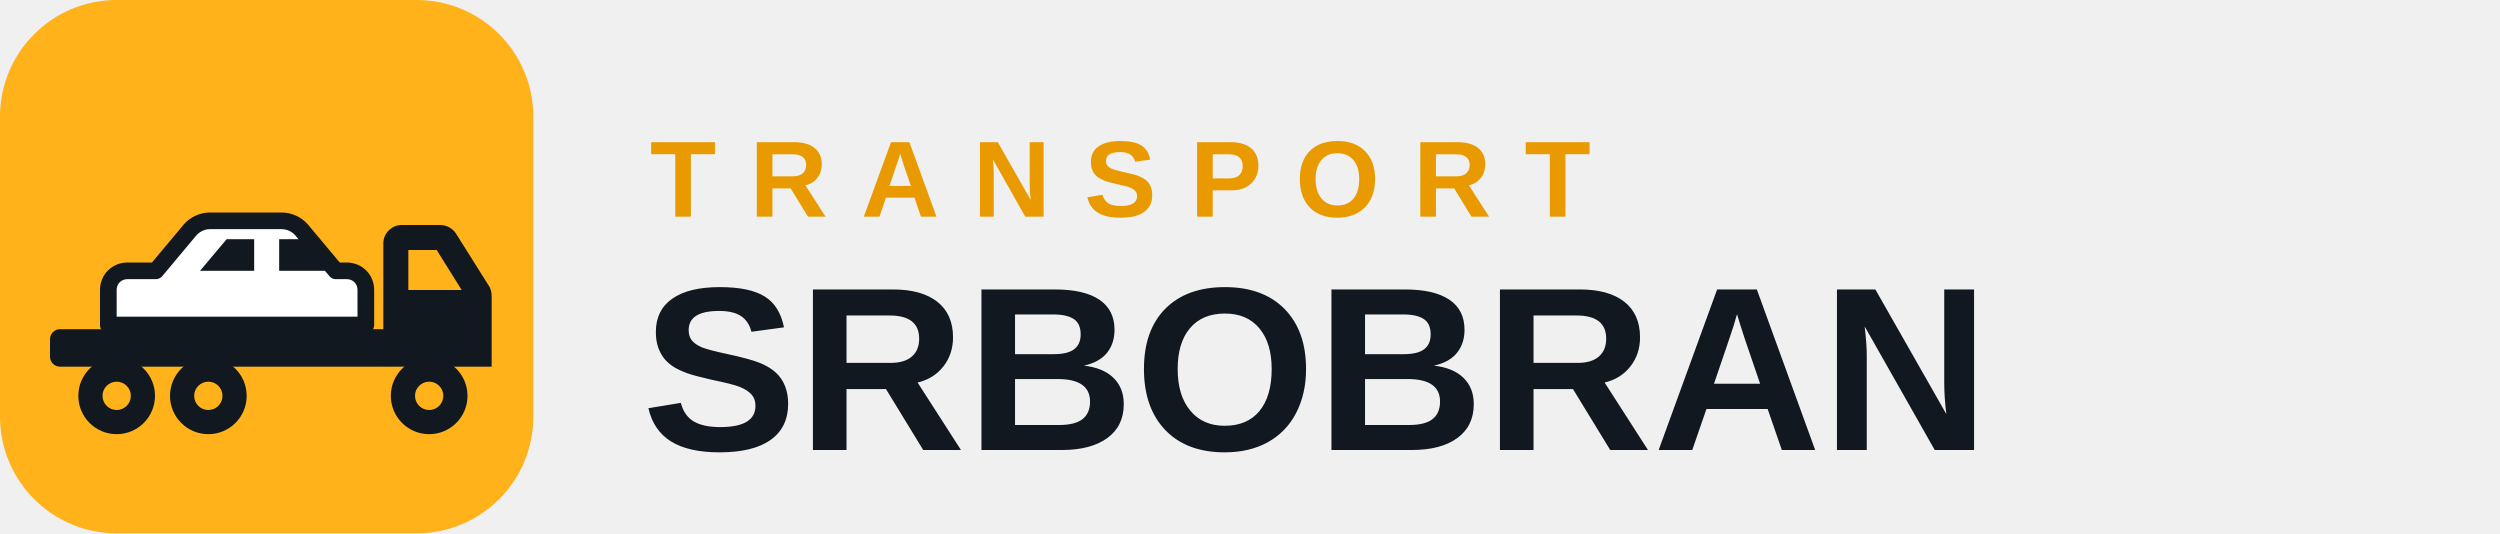
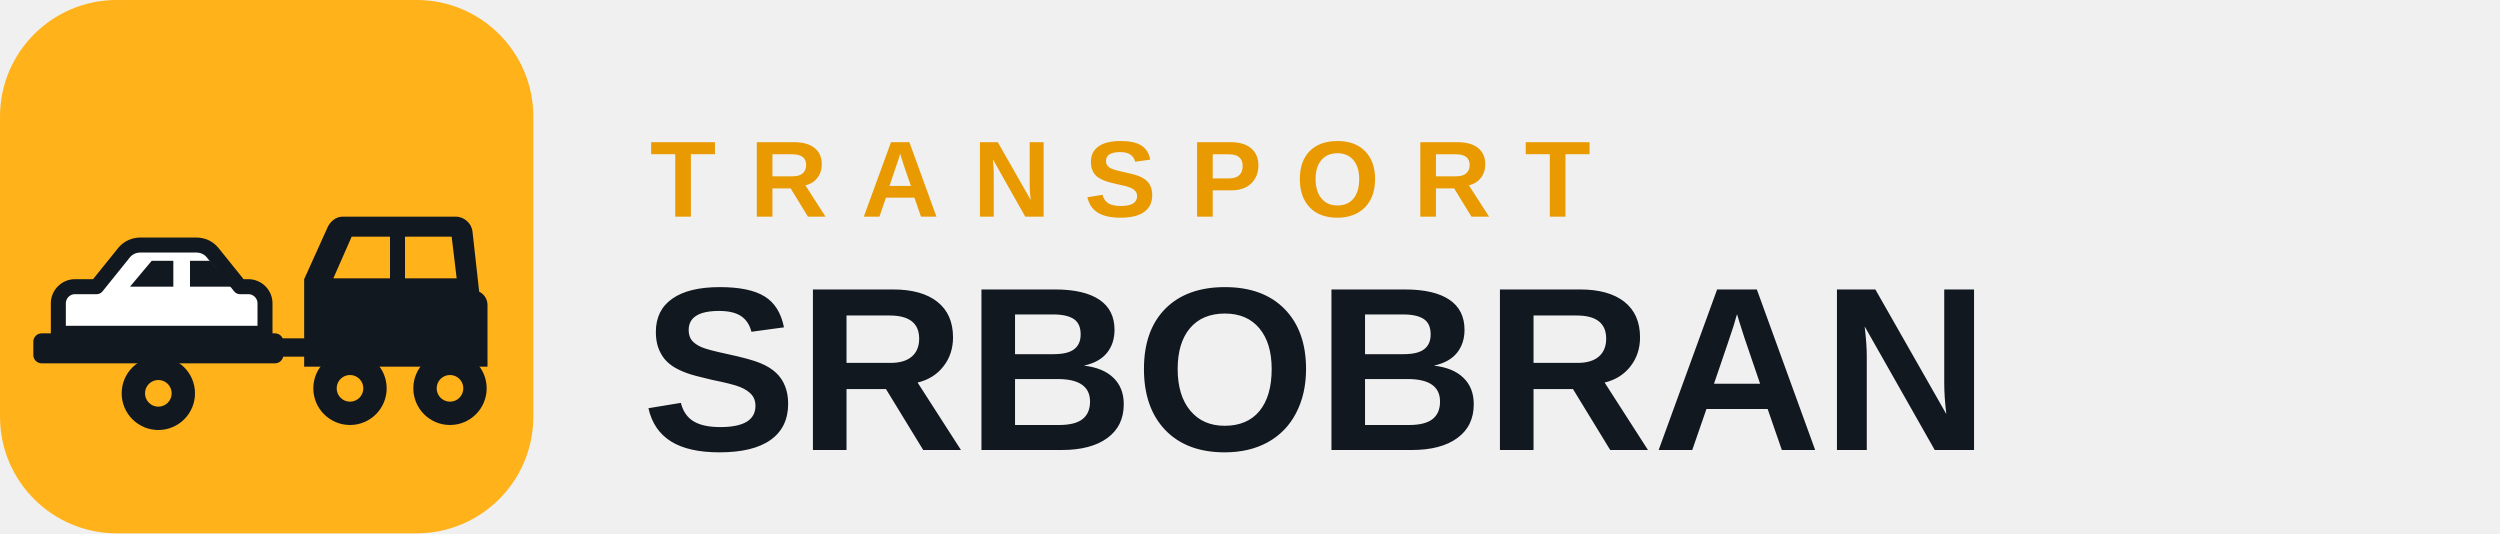
<svg xmlns="http://www.w3.org/2000/svg" viewBox="0 0 300 64" role="img" aria-label="Transport Srbobran">
  <rect width="64" height="64" rx="14" fill="#ffb21a" />
-   <path d="M13 39v-4.2c0-1.3 1-2.3 2.3-2.3h3.4l4.1-4.9c.6-.7 1.5-1.1 2.4-1.1h8.6c.9 0 1.8.4 2.4 1.1l4.1 4.9h1.3c1.3 0 2.3 1 2.3 2.3V39z" fill="#ffffff" stroke="#121820" stroke-width="2" stroke-linejoin="round" />
-   <path d="M24 32.5l3.2-3.8h3.3v3.8zM33.5 32.5v-3.8h3.1l3.2 3.8z" fill="#121820" />
-   <rect x="6" y="39.5" width="41" height="4.5" rx="1.2" fill="#121820" />
-   <path d="M46 44V29.2c0-1.2 1-2.2 2.2-2.2h4.6c.8 0 1.5.4 1.9 1l3.9 6.2c.3.4.4.9.4 1.4V44z" fill="#121820" />
-   <path d="M49 30h3.4l3 4.8H49z" fill="#ffb21a" />
-   <circle cx="14" cy="47.5" r="4.6" fill="#121820" />
-   <circle cx="14" cy="47.5" r="1.7" fill="#ffb21a" />
-   <circle cx="25" cy="47.5" r="4.6" fill="#121820" />
-   <circle cx="25" cy="47.5" r="1.7" fill="#ffb21a" />
-   <circle cx="51.5" cy="47.5" r="4.6" fill="#121820" />
-   <circle cx="51.5" cy="47.5" r="1.7" fill="#ffb21a" />
+   <path d="M7 40v-3.6c0-1.1.9-2 2-2h2.6l3.3-4.1c.5-.6 1.2-.9 2-.9h6.6c.8 0 1.5.3 2 .9l3.3 4.1h1c1.1 0 2 .9 2 2V40z" fill="#ffffff" stroke="#121820" stroke-width="1.8" stroke-linejoin="round" />
+   <path d="M15.6 34.4l2.6-3.1h2.6v3.1zM22.8 34.4v-3.1h2.4l2.6 3.1z" fill="#121820" />
+   <rect x="4" y="40" width="30" height="3.6" rx="1" fill="#121820" />
+   <rect x="33" y="40.6" width="4" height="2.2" fill="#121820" />
+   <path d="M36.5 44V33.5l2.8-6.2c.3-.7 1-1.3 1.8-1.3h13.6c1 0 1.9.8 2 1.8l.8 7.2c.6.3 1 .9 1 1.6V44z" fill="#121820" />
+   <path d="M40 33.4l2.2-5h4.6v5zM48.6 28.4h5.6l.6 5h-6.2z" fill="#ffb21a" />
+   <circle cx="19" cy="47.2" r="4.4" fill="#121820" />
+   <circle cx="19" cy="47.2" r="1.6" fill="#ffb21a" />
+   <circle cx="42" cy="46.6" r="4.4" fill="#121820" />
+   <circle cx="42" cy="46.6" r="1.6" fill="#ffb21a" />
+   <circle cx="54" cy="46.6" r="4.4" fill="#121820" />
+   <circle cx="54" cy="46.6" r="1.6" fill="#ffb21a" />
  <text x="78" y="26" font-family="Arial, Helvetica, sans-serif" font-weight="700" font-size="13" letter-spacing="4" fill="#e89a00">TRANSPORT</text>
  <text x="77" y="54" font-family="'Arial Narrow', Arial, sans-serif" font-weight="800" font-size="28" fill="#121820">SRBOBRAN</text>
</svg>
